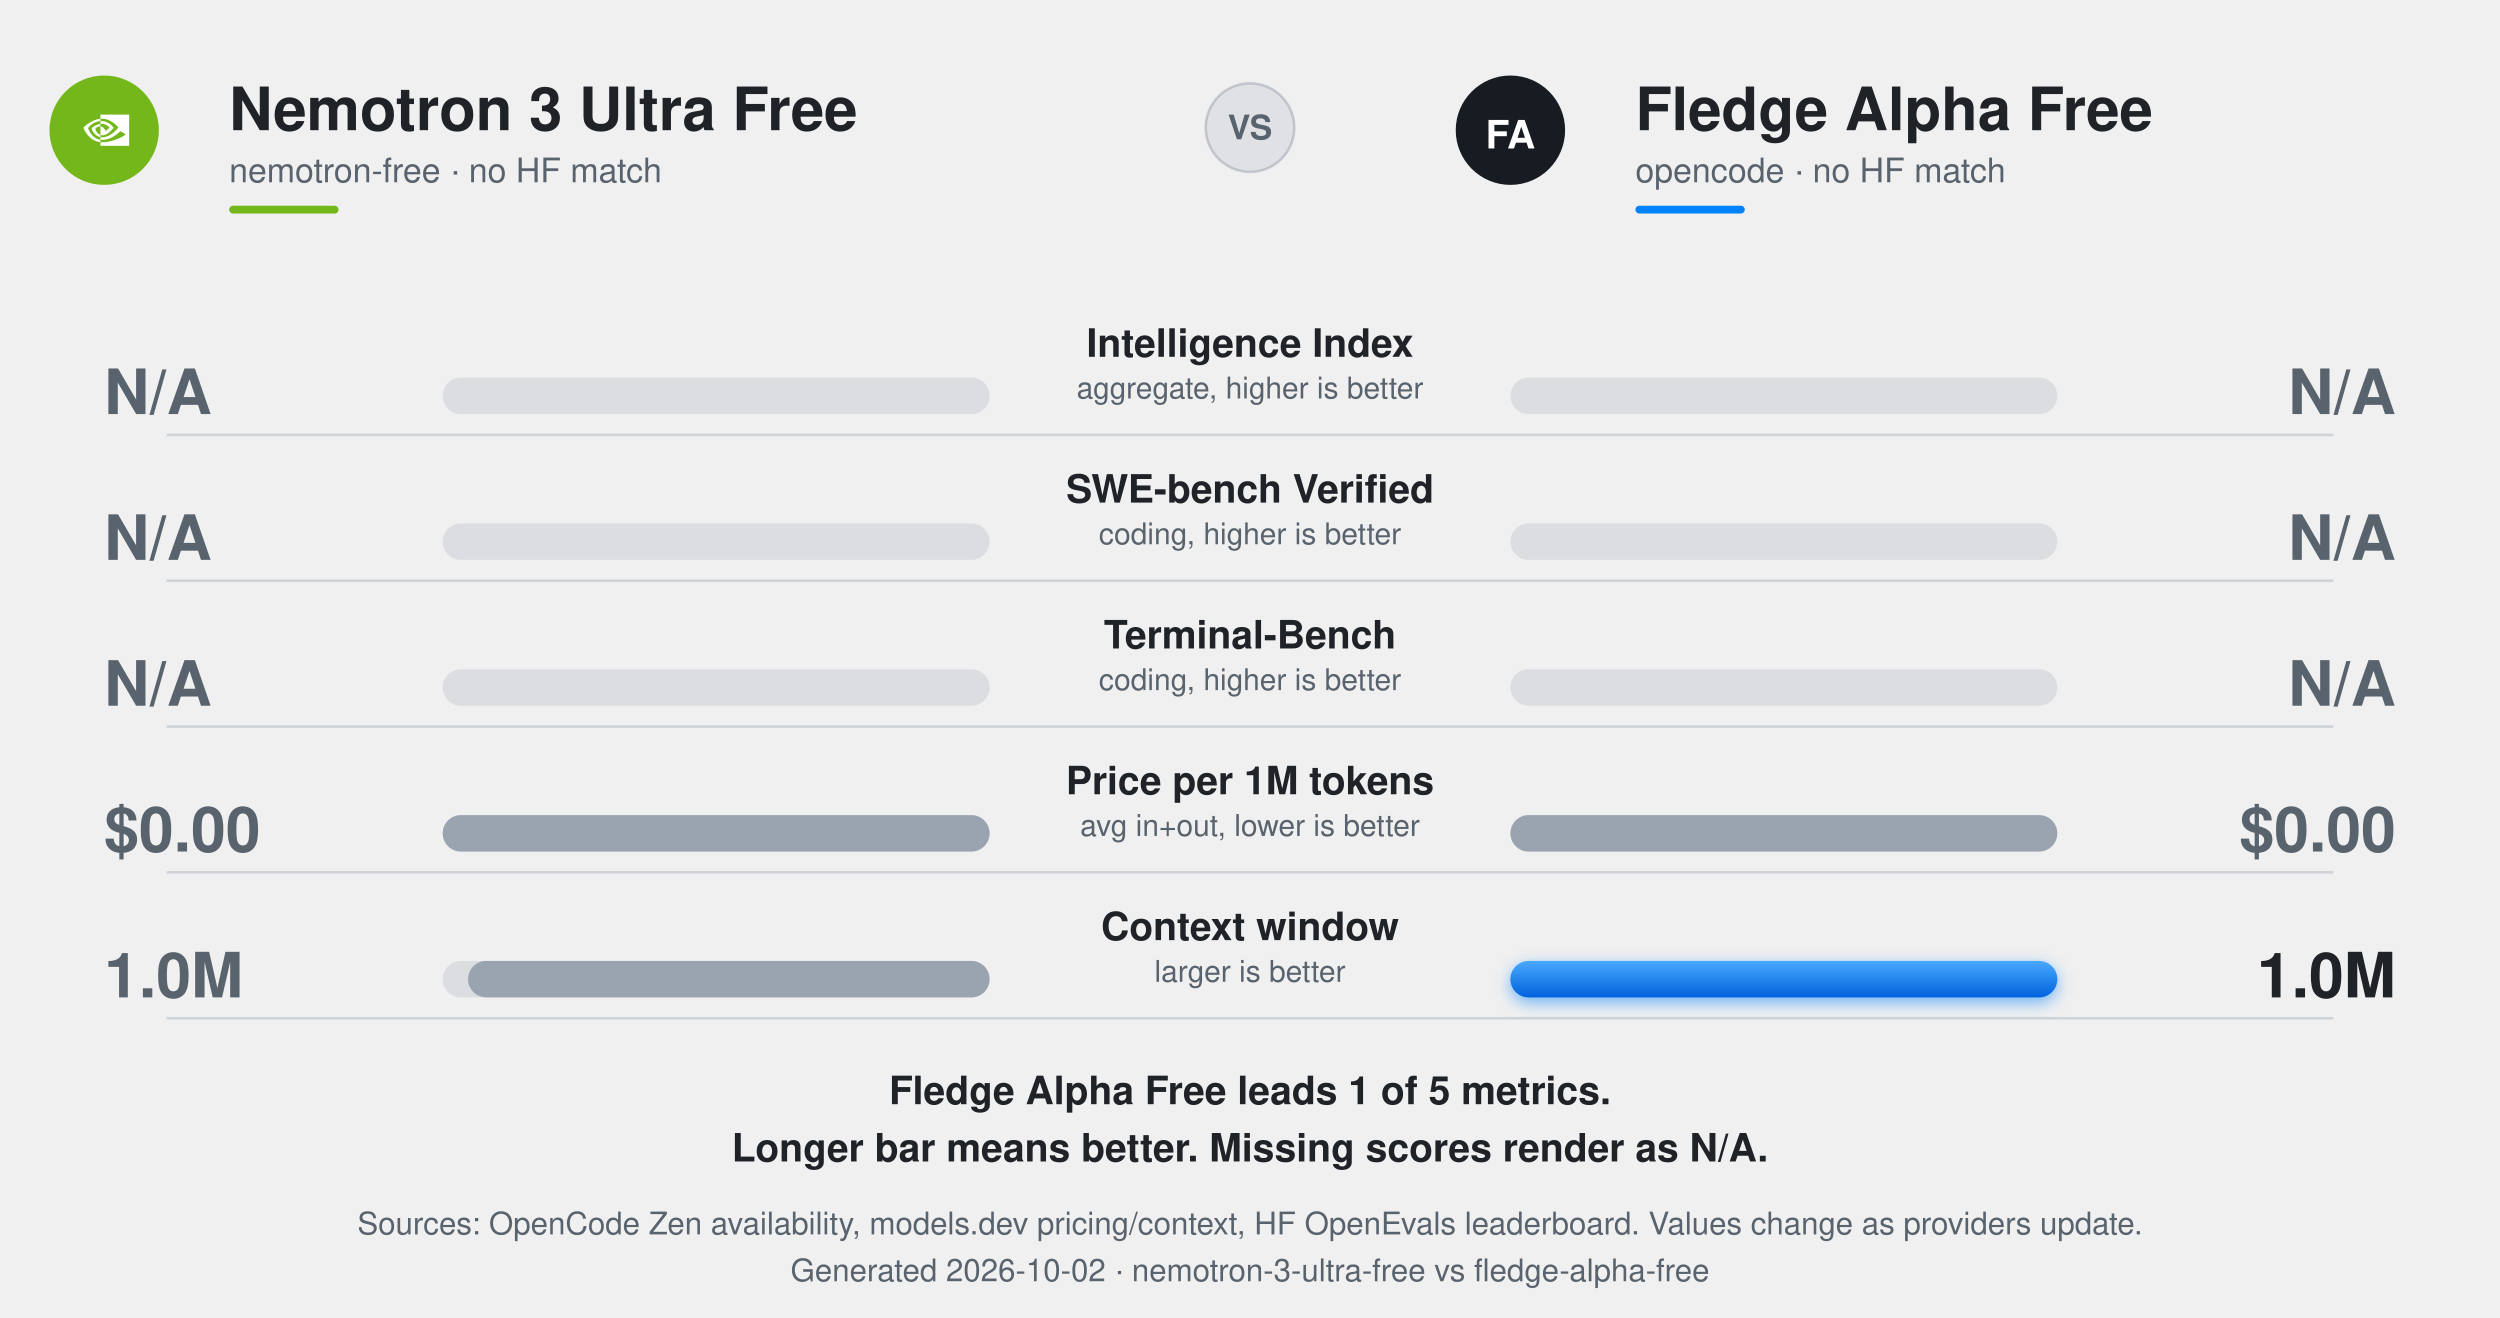
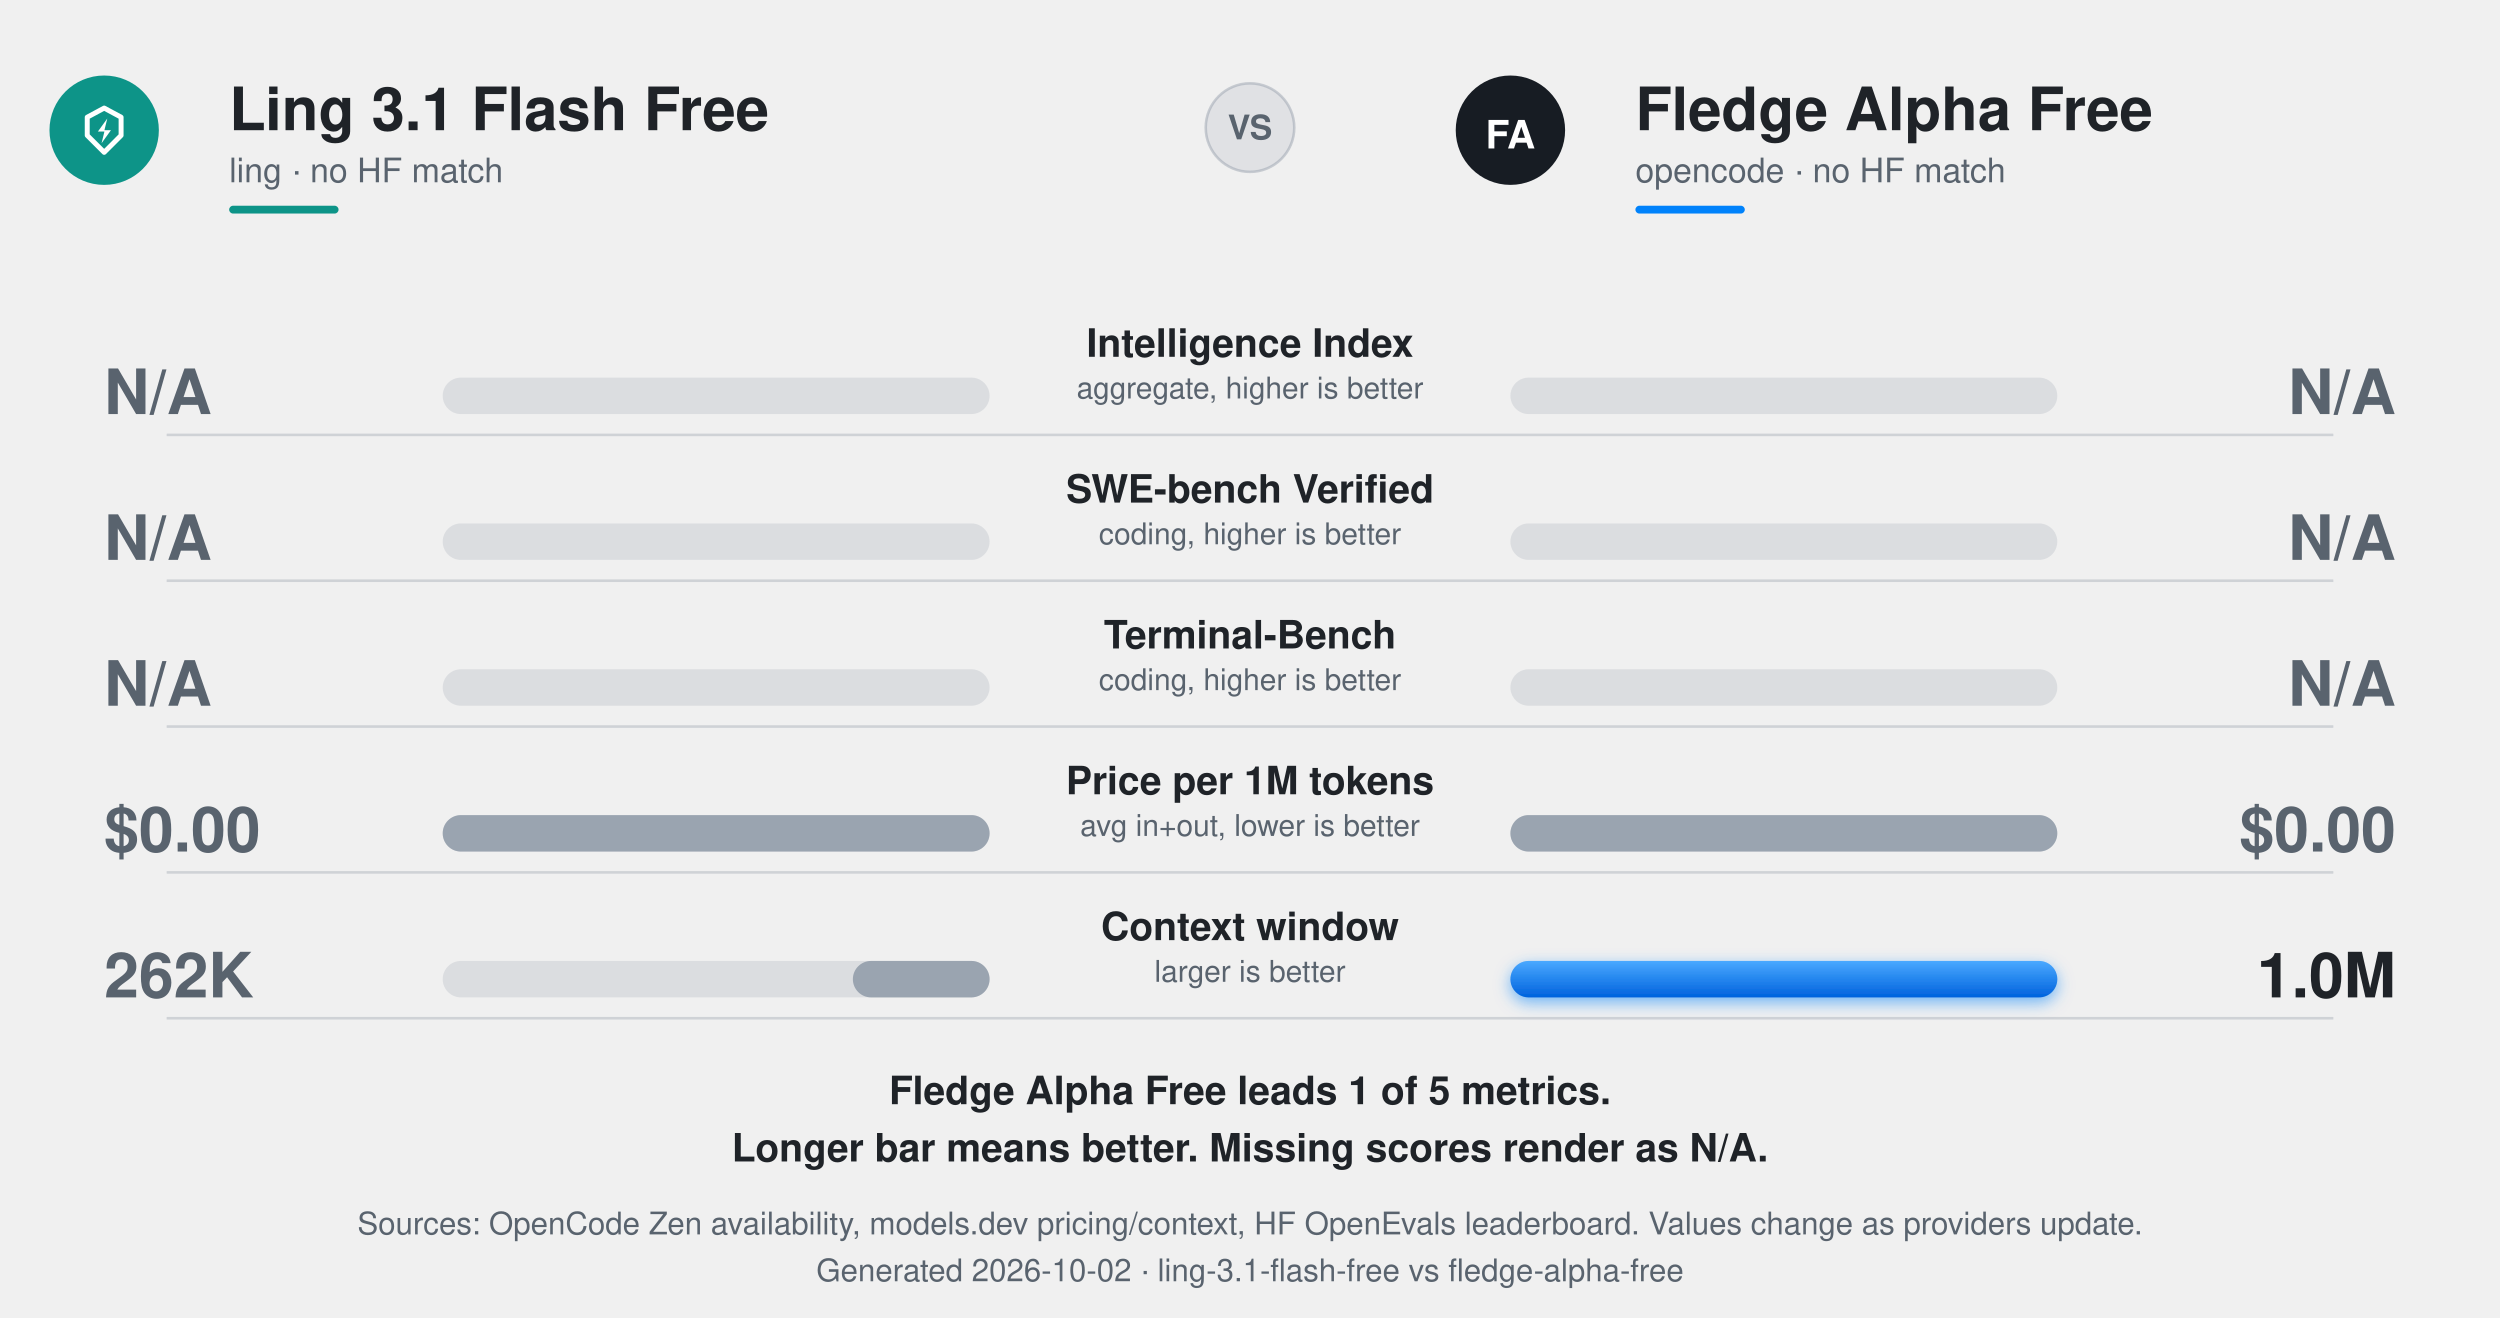
<svg xmlns="http://www.w3.org/2000/svg" width="960" height="506" viewBox="0 0 960 506" role="img" aria-labelledby="t d">
  <defs>
    <linearGradient id="gWin" x1="0" y1="0" x2="0" y2="1">
      <stop offset="0" stop-color="#4aa9ff" />
      <stop offset="1" stop-color="#0062dd" />
    </linearGradient>
    <linearGradient id="gLeft" x1="0" y1="0" x2="0" y2="1">
      <stop offset="0" stop-color="#4a545f" />
      <stop offset="1" stop-color="#171c23" />
    </linearGradient>
    <filter id="glowW" x="-30%" y="-150%" width="160%" height="400%">
      <feDropShadow dx="0" dy="2" stdDeviation="3" flood-color="#0082fb" flood-opacity=".55" />
    </filter>
    <style>
      text{font-variant-numeric:tabular-nums}
      @media (prefers-color-scheme:dark){
        .ink{fill:#f0f6fc}.mute{fill:#9198a1}.win{fill:#f0f6fc}.lose{fill:#8b95a1}
      }
    </style>
  </defs>
  <g font-family="ui-sans-serif,-apple-system,Segoe UI,Helvetica,Arial,sans-serif">
    <g transform="translate(40 50)">
-       <circle r="21" fill="#74B71B" />
-       <g transform="translate(-9.6 -9.6) scale(0.8)" fill="#fff">
-         <path d="M10.212 8.976V7.62c.127-.01.256-.017.388-.021 3.596-.117 5.957 3.184 5.957 3.184s-2.548 3.647-5.282 3.647a3.227 3.227 0 01-1.063-.175v-4.109c1.4.174 1.681.812 2.523 2.258l1.873-1.627a4.905 4.905 0 00-3.67-1.846 6.594 6.594 0 00-.729.044m0-4.476v2.025c.13-.01.259-.019.388-.024 5.002-.174 8.261 4.226 8.261 4.226s-3.743 4.69-7.643 4.69c-.338 0-.675-.031-1.007-.092v1.25c.278.038.558.057.838.057 3.629 0 6.253-1.91 8.794-4.169.421.347 2.146 1.193 2.501 1.564-2.416 2.083-8.048 3.763-11.24 3.763-.308 0-.603-.02-.894-.048V19.5H24v-15H10.21zm0 9.756v1.068c-3.356-.616-4.287-4.21-4.287-4.21a7.173 7.173 0 014.287-2.138v1.172h-.005a3.182 3.182 0 00-2.502 1.178s.615 2.276 2.507 2.931m-5.961-3.3c1.436-1.935 3.604-3.148 5.961-3.336V6.523C5.81 6.887 2 10.723 2 10.723s2.158 6.427 8.21 7.015v-1.166C5.77 16 4.25 10.958 4.25 10.958h-.002z" />
+       <circle r="21" fill="#0D9488" />
+       <g transform="translate(-12 -12)">
+         <path d="M12 3.5 18.5 7v7L12 20.5 5.5 14V7Z" fill="none" stroke="#fff" stroke-width="1.9" stroke-linejoin="round" />
+         <path d="M13.2 7.5 9.6 12.5h2.5l-1.1 4.5 3.6-5h-2.5Z" fill="#fff" />
      </g>
    </g>
-     <text x="88" y="50" class="ink" fill="#1f2328" font-size="23" font-weight="800">Nemotron 3 Ultra Free</text>
-     <text x="88" y="70" class="mute" fill="#59636e" font-size="13">nemotron-free · no HF match</text>
-     <rect class="ink" fill="#74B71B" x="88" y="79" width="42" height="3" rx="1.5" />
+     <text x="88" y="50" class="ink" fill="#1f2328" font-size="23" font-weight="800">Ling 3.1 Flash Free</text>
+     <text x="88" y="70" class="mute" fill="#59636e" font-size="13">ling · no HF match</text>
+     <rect class="ink" fill="#0D9488" x="88" y="79" width="42" height="3" rx="1.5" />
    <g transform="translate(580 50)">
      <circle r="21" fill="#171c23" />
      <text y="7" text-anchor="middle" font-size="15" font-weight="800" fill="#fff">FA</text>
    </g>
    <text x="628" y="50" class="ink" fill="#1f2328" font-size="23" font-weight="800">Fledge Alpha Free</text>
    <text x="628" y="70" class="mute" fill="#59636e" font-size="13">opencode · no HF match</text>
    <rect fill="#0082fb" x="628" y="79" width="42" height="3" rx="1.5" />
    <g transform="translate(480 49)">
      <circle r="17" fill="#8892a0" fill-opacity=".15" stroke="#8892a0" stroke-opacity=".4" />
      <text y="4.5" text-anchor="middle" font-size="13" font-weight="800" class="mute" fill="#59636e">VS</text>
    </g>
    <g class="ink" fill="#1f2328" text-anchor="middle" opacity="1">
      <animate attributeName="opacity" values="0;0;1" keyTimes="0;.2;1" dur=".6s" begin="0.150s" fill="freeze" />
      <text x="480" y="137" font-size="15" font-weight="700">Intelligence Index</text>
      <text x="480" y="153" font-size="11.5" class="mute" fill="#59636e">aggregate, higher is better</text>
    </g>
    <rect fill="#8892a0" fill-opacity=".2" x="170" y="145" width="210" height="14" rx="7" />
    <rect fill="#8892a0" fill-opacity=".2" x="580" y="145" width="210" height="14" rx="7" />
    <rect class="loser" fill="#9aa4b0" x="380.00" y="145" width="0.00" height="14" rx="7">
      <animate attributeName="x" values="380;380;380.00" keyTimes="0;.15;1" dur="0.95s" begin="0.150s" calcMode="spline" keySplines="0 0 1 1;.2 .75 .25 1" fill="freeze" />
      <animate attributeName="width" values="0;0;0.00" keyTimes="0;.15;1" dur="0.95s" begin="0.150s" calcMode="spline" keySplines="0 0 1 1;.2 .75 .25 1" fill="freeze" />
    </rect>
    <rect class="loser" fill="#9aa4b0" x="580" y="145" width="0.00" height="14" rx="7">
      <animate attributeName="width" values="0;0;0.00" keyTimes="0;.15;1" dur="0.95s" begin="0.150s" calcMode="spline" keySplines="0 0 1 1;.2 .75 .25 1" fill="freeze" />
    </rect>
    <g class="lose" fill="#59636e" opacity="1">
      <animate attributeName="opacity" values="0;0;1" keyTimes="0;.2;1" dur=".8s" begin="0.150s" fill="freeze" />
      <text x="40" y="159" font-size="24" font-weight="800">N/A</text>
    </g>
    <g class="lose" fill="#59636e" opacity="1">
      <animate attributeName="opacity" values="0;0;1" keyTimes="0;.2;1" dur=".8s" begin="0.150s" fill="freeze" />
      <text x="920" y="159" font-size="24" font-weight="800" text-anchor="end">N/A</text>
    </g>
    <line stroke="#7b8794" stroke-opacity=".28" x1="64" y1="167" x2="896" y2="167" />
    <g class="ink" fill="#1f2328" text-anchor="middle" opacity="1">
      <animate attributeName="opacity" values="0;0;1" keyTimes="0;.2;1" dur=".6s" begin="0.260s" fill="freeze" />
      <text x="480" y="193" font-size="15" font-weight="700">SWE-bench Verified</text>
      <text x="480" y="209" font-size="11.5" class="mute" fill="#59636e">coding, higher is better</text>
    </g>
    <rect fill="#8892a0" fill-opacity=".2" x="170" y="201" width="210" height="14" rx="7" />
    <rect fill="#8892a0" fill-opacity=".2" x="580" y="201" width="210" height="14" rx="7" />
    <rect class="loser" fill="#9aa4b0" x="380.00" y="201" width="0.00" height="14" rx="7">
      <animate attributeName="x" values="380;380;380.00" keyTimes="0;.15;1" dur="1.10s" begin="0.260s" calcMode="spline" keySplines="0 0 1 1;.2 .75 .25 1" fill="freeze" />
      <animate attributeName="width" values="0;0;0.00" keyTimes="0;.15;1" dur="1.10s" begin="0.260s" calcMode="spline" keySplines="0 0 1 1;.2 .75 .25 1" fill="freeze" />
    </rect>
    <rect class="loser" fill="#9aa4b0" x="580" y="201" width="0.00" height="14" rx="7">
      <animate attributeName="width" values="0;0;0.00" keyTimes="0;.15;1" dur="1.10s" begin="0.260s" calcMode="spline" keySplines="0 0 1 1;.2 .75 .25 1" fill="freeze" />
    </rect>
    <g class="lose" fill="#59636e" opacity="1">
      <animate attributeName="opacity" values="0;0;1" keyTimes="0;.2;1" dur=".8s" begin="0.260s" fill="freeze" />
      <text x="40" y="215" font-size="24" font-weight="800">N/A</text>
    </g>
    <g class="lose" fill="#59636e" opacity="1">
      <animate attributeName="opacity" values="0;0;1" keyTimes="0;.2;1" dur=".8s" begin="0.260s" fill="freeze" />
      <text x="920" y="215" font-size="24" font-weight="800" text-anchor="end">N/A</text>
    </g>
    <line stroke="#7b8794" stroke-opacity=".28" x1="64" y1="223" x2="896" y2="223" />
    <g class="ink" fill="#1f2328" text-anchor="middle" opacity="1">
      <animate attributeName="opacity" values="0;0;1" keyTimes="0;.2;1" dur=".6s" begin="0.370s" fill="freeze" />
      <text x="480" y="249" font-size="15" font-weight="700">Terminal-Bench</text>
      <text x="480" y="265" font-size="11.5" class="mute" fill="#59636e">coding, higher is better</text>
    </g>
    <rect fill="#8892a0" fill-opacity=".2" x="170" y="257" width="210" height="14" rx="7" />
    <rect fill="#8892a0" fill-opacity=".2" x="580" y="257" width="210" height="14" rx="7" />
    <rect class="loser" fill="#9aa4b0" x="380.00" y="257" width="0.00" height="14" rx="7">
      <animate attributeName="x" values="380;380;380.00" keyTimes="0;.15;1" dur="1.25s" begin="0.370s" calcMode="spline" keySplines="0 0 1 1;.2 .75 .25 1" fill="freeze" />
      <animate attributeName="width" values="0;0;0.00" keyTimes="0;.15;1" dur="1.25s" begin="0.370s" calcMode="spline" keySplines="0 0 1 1;.2 .75 .25 1" fill="freeze" />
    </rect>
    <rect class="loser" fill="#9aa4b0" x="580" y="257" width="0.00" height="14" rx="7">
      <animate attributeName="width" values="0;0;0.00" keyTimes="0;.15;1" dur="1.25s" begin="0.370s" calcMode="spline" keySplines="0 0 1 1;.2 .75 .25 1" fill="freeze" />
    </rect>
    <g class="lose" fill="#59636e" opacity="1">
      <animate attributeName="opacity" values="0;0;1" keyTimes="0;.2;1" dur=".8s" begin="0.370s" fill="freeze" />
      <text x="40" y="271" font-size="24" font-weight="800">N/A</text>
    </g>
    <g class="lose" fill="#59636e" opacity="1">
      <animate attributeName="opacity" values="0;0;1" keyTimes="0;.2;1" dur=".8s" begin="0.370s" fill="freeze" />
      <text x="920" y="271" font-size="24" font-weight="800" text-anchor="end">N/A</text>
    </g>
    <line stroke="#7b8794" stroke-opacity=".28" x1="64" y1="279" x2="896" y2="279" />
    <g class="ink" fill="#1f2328" text-anchor="middle" opacity="1">
      <animate attributeName="opacity" values="0;0;1" keyTimes="0;.2;1" dur=".6s" begin="0.480s" fill="freeze" />
      <text x="480" y="305" font-size="15" font-weight="700">Price per 1M tokens</text>
      <text x="480" y="321" font-size="11.5" class="mute" fill="#59636e">avg in+out, lower is better</text>
    </g>
    <rect fill="#8892a0" fill-opacity=".2" x="170" y="313" width="210" height="14" rx="7" />
    <rect fill="#8892a0" fill-opacity=".2" x="580" y="313" width="210" height="14" rx="7" />
    <rect class="loser" fill="#9aa4b0" x="170.00" y="313" width="210.00" height="14" rx="7">
      <animate attributeName="x" values="380;380;170.00" keyTimes="0;.15;1" dur="1.40s" begin="0.480s" calcMode="spline" keySplines="0 0 1 1;.2 .75 .25 1" fill="freeze" />
      <animate attributeName="width" values="0;0;210.00" keyTimes="0;.15;1" dur="1.40s" begin="0.480s" calcMode="spline" keySplines="0 0 1 1;.2 .75 .25 1" fill="freeze" />
    </rect>
    <rect class="loser" fill="#9aa4b0" x="580" y="313" width="210.00" height="14" rx="7">
      <animate attributeName="width" values="0;0;210.00" keyTimes="0;.15;1" dur="1.40s" begin="0.480s" calcMode="spline" keySplines="0 0 1 1;.2 .75 .25 1" fill="freeze" />
    </rect>
    <g class="lose" fill="#59636e" opacity="1">
      <animate attributeName="opacity" values="0;0;1" keyTimes="0;.2;1" dur=".8s" begin="0.480s" fill="freeze" />
      <text x="40" y="327" font-size="24" font-weight="800">$0.00</text>
    </g>
    <g class="lose" fill="#59636e" opacity="1">
      <animate attributeName="opacity" values="0;0;1" keyTimes="0;.2;1" dur=".8s" begin="0.480s" fill="freeze" />
      <text x="920" y="327" font-size="24" font-weight="800" text-anchor="end">$0.00</text>
    </g>
    <line stroke="#7b8794" stroke-opacity=".28" x1="64" y1="335" x2="896" y2="335" />
    <g class="ink" fill="#1f2328" text-anchor="middle" opacity="1">
      <animate attributeName="opacity" values="0;0;1" keyTimes="0;.2;1" dur=".6s" begin="0.590s" fill="freeze" />
      <text x="480" y="361" font-size="15" font-weight="700">Context window</text>
      <text x="480" y="377" font-size="11.5" class="mute" fill="#59636e">larger is better</text>
    </g>
    <rect fill="#8892a0" fill-opacity=".2" x="170" y="369" width="210" height="14" rx="7" />
    <rect fill="#8892a0" fill-opacity=".2" x="580" y="369" width="210" height="14" rx="7" />
-     <rect class="loser" fill="#9aa4b0" x="179.73" y="369" width="200.27" height="14" rx="7">
-       <animate attributeName="x" values="380;380;179.73" keyTimes="0;.15;1" dur="1.55s" begin="0.590s" calcMode="spline" keySplines="0 0 1 1;.2 .75 .25 1" fill="freeze" />
-       <animate attributeName="width" values="0;0;200.27" keyTimes="0;.15;1" dur="1.55s" begin="0.590s" calcMode="spline" keySplines="0 0 1 1;.2 .75 .25 1" fill="freeze" />
+     <rect class="loser" fill="#9aa4b0" x="327.50" y="369" width="52.50" height="14" rx="7">
+       <animate attributeName="x" values="380;380;327.50" keyTimes="0;.15;1" dur="1.55s" begin="0.590s" calcMode="spline" keySplines="0 0 1 1;.2 .75 .25 1" fill="freeze" />
+       <animate attributeName="width" values="0;0;52.50" keyTimes="0;.15;1" dur="1.55s" begin="0.590s" calcMode="spline" keySplines="0 0 1 1;.2 .75 .25 1" fill="freeze" />
    </rect>
    <rect class="bm" fill="url(#gWin)" x="580" y="369" width="210.00" height="14" rx="7" filter="url(#glowW)">
      <animate attributeName="width" values="0;0;210.00" keyTimes="0;.15;1" dur="1.55s" begin="0.590s" calcMode="spline" keySplines="0 0 1 1;.2 .75 .25 1" fill="freeze" />
    </rect>
    <g class="lose" fill="#59636e" opacity="1">
      <animate attributeName="opacity" values="0;0;1" keyTimes="0;.2;1" dur=".8s" begin="0.590s" fill="freeze" />
-       <text x="40" y="383" font-size="24" font-weight="800">1.0M</text>
+       <text x="40" y="383" font-size="24" font-weight="800">262K</text>
    </g>
    <g class="win" fill="#1f2328" opacity="1">
      <animate attributeName="opacity" values="0;0;1" keyTimes="0;.2;1" dur=".8s" begin="0.590s" fill="freeze" />
      <text x="920" y="383" font-size="24" font-weight="800" text-anchor="end">1.0M</text>
    </g>
    <line stroke="#7b8794" stroke-opacity=".28" x1="64" y1="391" x2="896" y2="391" />
    <g class="ink" fill="#1f2328" text-anchor="middle" opacity="1">
      <text x="480" y="424" font-size="15" font-weight="600">Fledge Alpha Free leads 1 of 5 metrics.</text>
      <text x="480" y="446" font-size="15" font-weight="600">Longer bar means better. Missing scores render as N/A.</text>
    </g>
    <g class="mute" fill="#59636e" text-anchor="middle" opacity="1">
      <text x="480" y="474" font-size="12">Sources: OpenCode Zen availability, models.dev pricing/context, HF OpenEvals leaderboard. Values change as providers update.</text>
-       <text x="480" y="492" font-size="12">Generated 2026-10-02 · nemotron-3-ultra-free vs fledge-alpha-free</text>
+       <text x="480" y="492" font-size="12">Generated 2026-10-02 · ling-3.1-flash-free vs fledge-alpha-free</text>
    </g>
  </g>
</svg>
